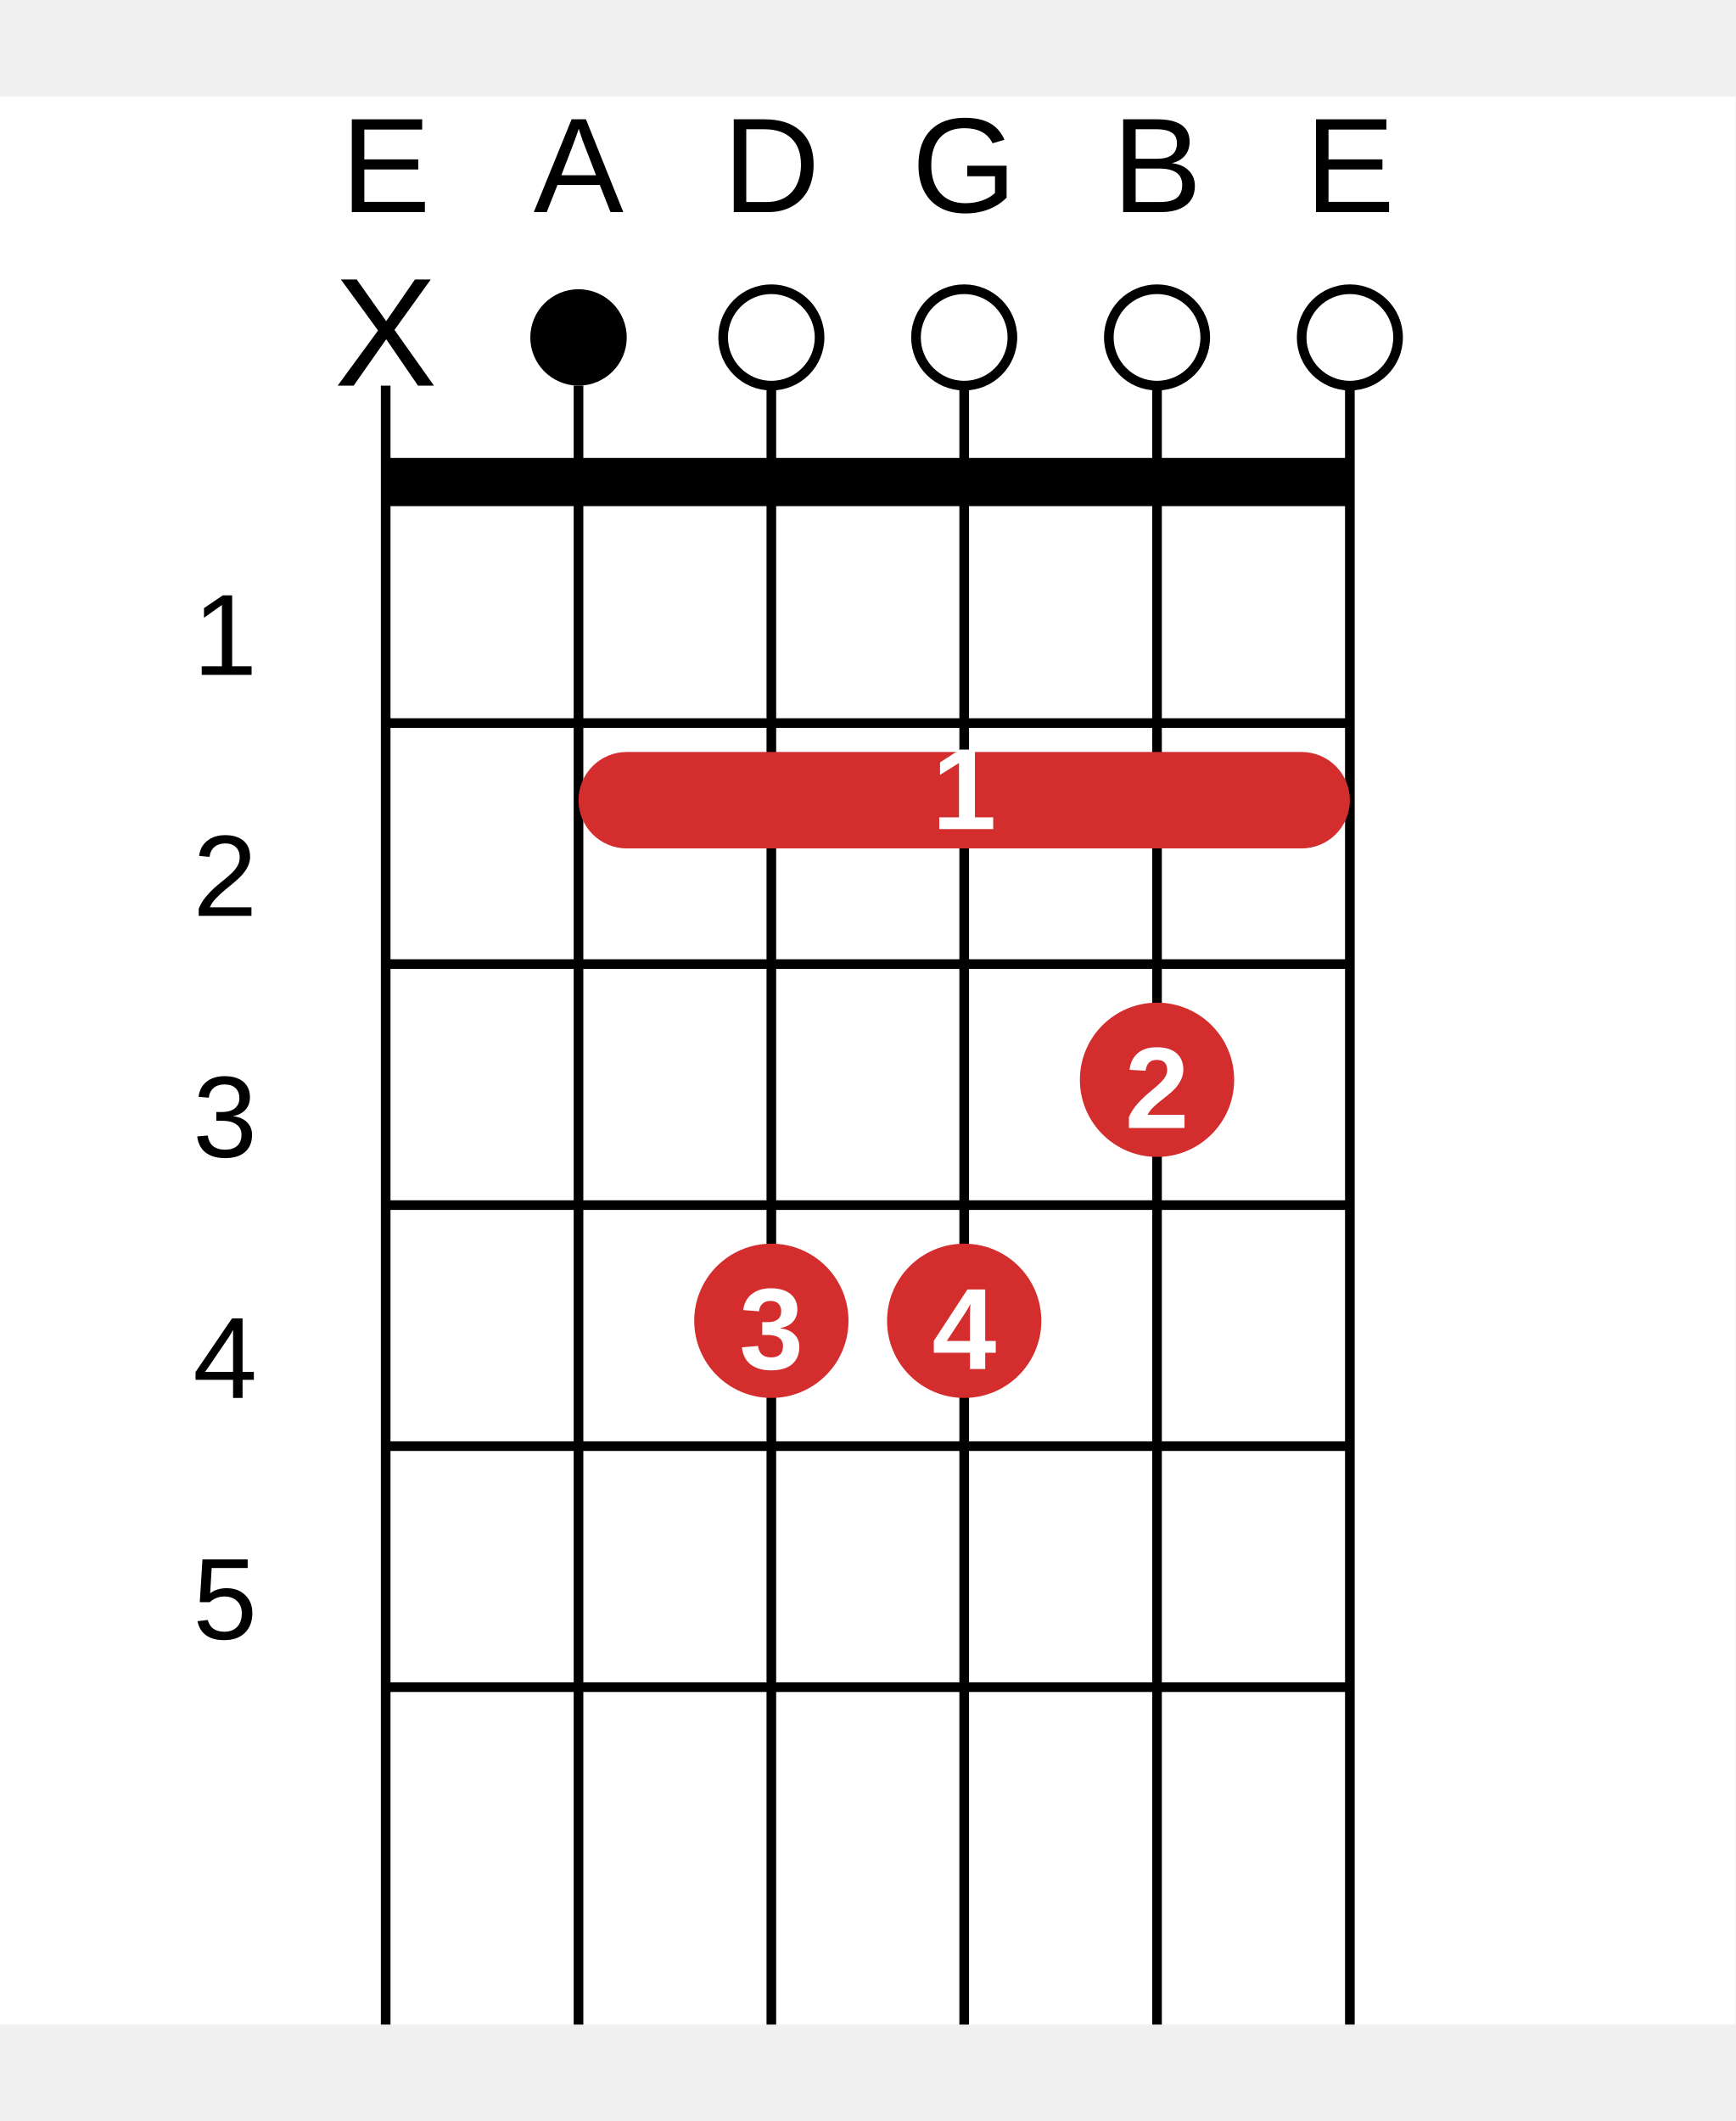
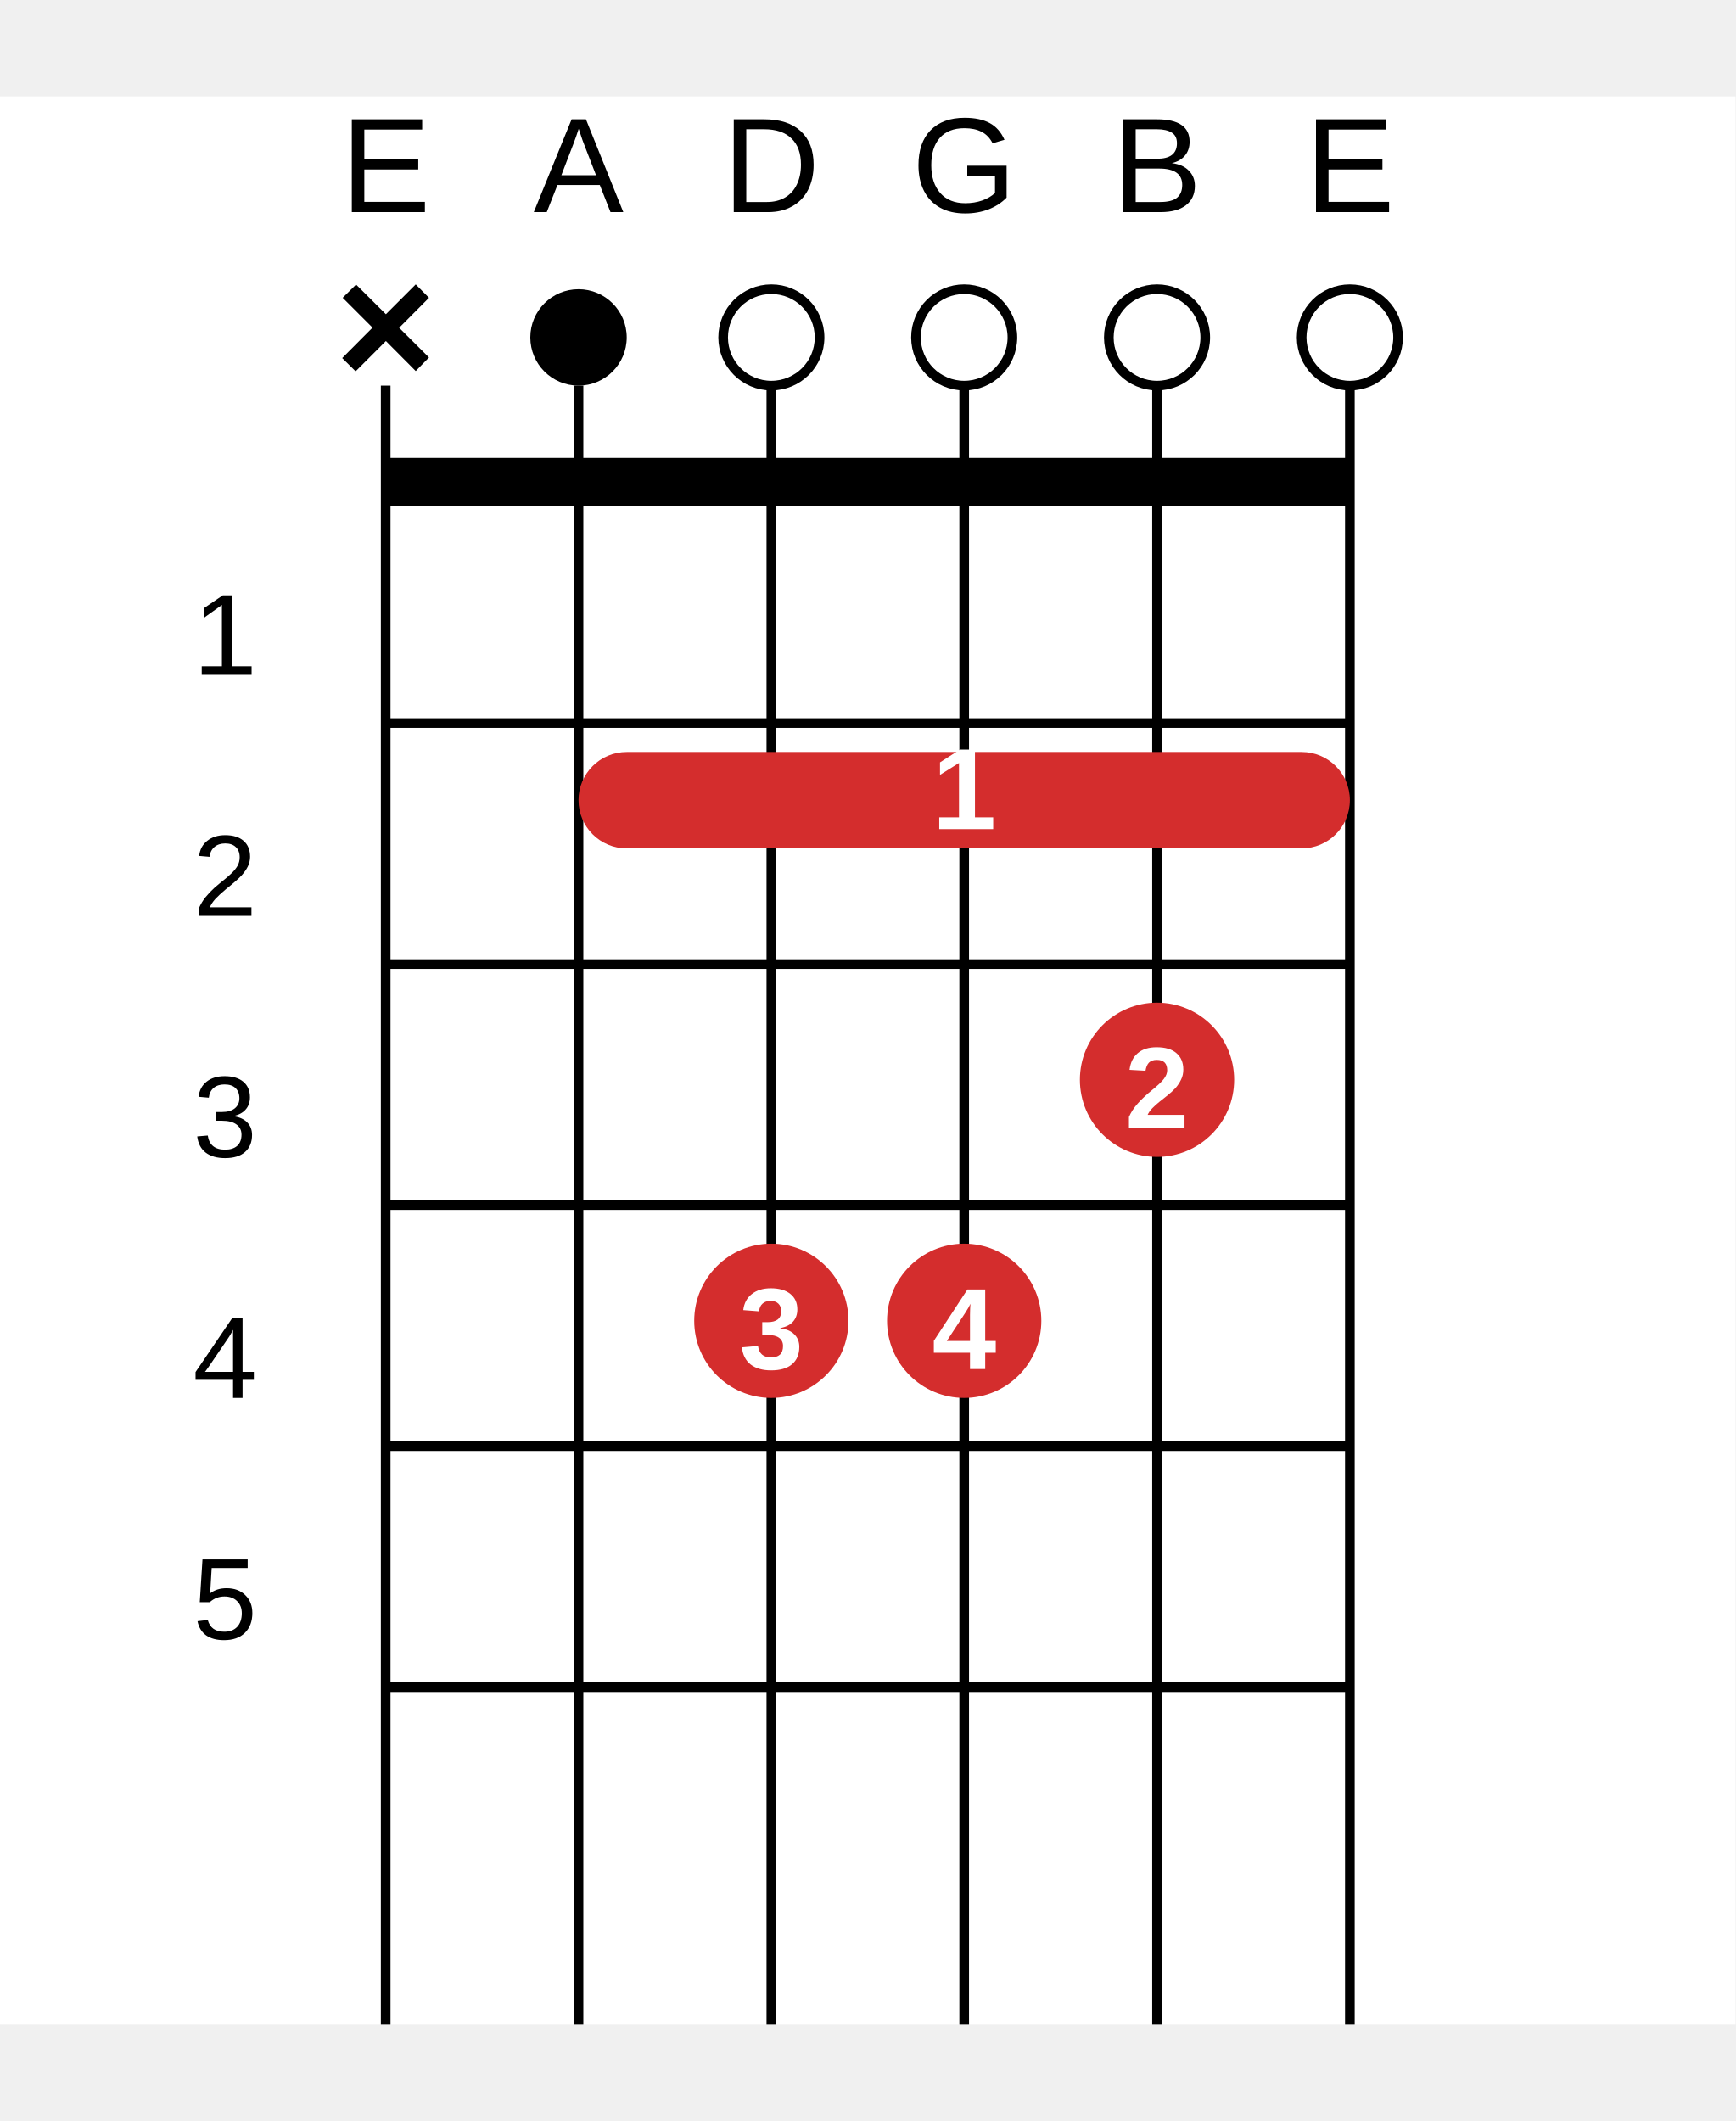
<svg xmlns="http://www.w3.org/2000/svg" width="180" height="220" viewBox="0 0 180 220" aria-label="Si menor">
  <g transform="translate(0, 10)">
    <rect width="180" height="200" fill="#fff" />
    <text x="40" y="12" font-size="14" font-family="Arial" fill="#000" text-anchor="middle">E</text>
    <text x="60" y="12" font-size="14" font-family="Arial" fill="#000" text-anchor="middle">A</text>
    <text x="80" y="12" font-size="14" font-family="Arial" fill="#000" text-anchor="middle">D</text>
    <text x="100" y="12" font-size="14" font-family="Arial" fill="#000" text-anchor="middle">G</text>
    <text x="120" y="12" font-size="14" font-family="Arial" fill="#000" text-anchor="middle">B</text>
    <text x="140" y="12" font-size="14" font-family="Arial" fill="#000" text-anchor="middle">E</text>
    <line x1="40" y1="30" x2="40" y2="200" stroke="#000" stroke-width="1" />
    <line x1="60" y1="30" x2="60" y2="200" stroke="#000" stroke-width="1" />
    <line x1="80" y1="30" x2="80" y2="200" stroke="#000" stroke-width="1" />
    <line x1="100" y1="30" x2="100" y2="200" stroke="#000" stroke-width="1" />
    <line x1="120" y1="30" x2="120" y2="200" stroke="#000" stroke-width="1" />
    <line x1="140" y1="30" x2="140" y2="200" stroke="#000" stroke-width="1" />
    <line x1="40" y1="40" x2="140" y2="40" stroke="#000" stroke-width="5" />
    <line x1="40" y1="65" x2="140" y2="65" stroke="#000" stroke-width="1" />
    <line x1="40" y1="90" x2="140" y2="90" stroke="#000" stroke-width="1" />
    <line x1="40" y1="115" x2="140" y2="115" stroke="#000" stroke-width="1" />
    <line x1="40" y1="140" x2="140" y2="140" stroke="#000" stroke-width="1" />
    <line x1="40" y1="165" x2="140" y2="165" stroke="#000" stroke-width="1" />
    <text x="20" y="60" font-size="12" font-family="Arial" fill="#000">1</text>
    <text x="20" y="85" font-size="12" font-family="Arial" fill="#000">2</text>
    <text x="20" y="110" font-size="12" font-family="Arial" fill="#000">3</text>
    <text x="20" y="135" font-size="12" font-family="Arial" fill="#000">4</text>
    <text x="20" y="160" font-size="12" font-family="Arial" fill="#000">5</text>
-     <text x="40" y="30" font-size="16" font-family="Arial" fill="#000" text-anchor="middle">X</text>
+     <text x="40" y="30" font-size="18" font-family="Arial" fill="#000" text-anchor="middle" font-weight="bold">×</text>
    <circle cx="60" cy="25" r="5" fill="black" />
    <circle cx="80" cy="25" r="5" fill="white" stroke="#000" />
    <circle cx="100" cy="25" r="5" fill="white" stroke="#000" />
    <circle cx="120" cy="25" r="5" fill="white" stroke="#000" />
    <circle cx="140" cy="25" r="5" fill="white" stroke="#000" />
    <rect x="60" y="68" width="80" height="10" rx="5" ry="5" fill="#D42D2D" />
    <text x="100" y="76" font-size="12" font-family="Arial" fill="#fff" text-anchor="middle" font-weight="bold">1</text>
    <circle cx="120" cy="102" r="8" fill="#D42D2D" />
    <text x="120" y="107" font-size="12" font-family="Arial" fill="#fff" text-anchor="middle" font-weight="bold">2</text>
    <circle cx="80" cy="127" r="8" fill="#D42D2D" />
    <text x="80" y="132" font-size="12" font-family="Arial" fill="#fff" text-anchor="middle" font-weight="bold">3</text>
    <circle cx="100" cy="127" r="8" fill="#D42D2D" />
    <text x="100" y="132" font-size="12" font-family="Arial" fill="#fff" text-anchor="middle" font-weight="bold">4</text>
  </g>
</svg>
